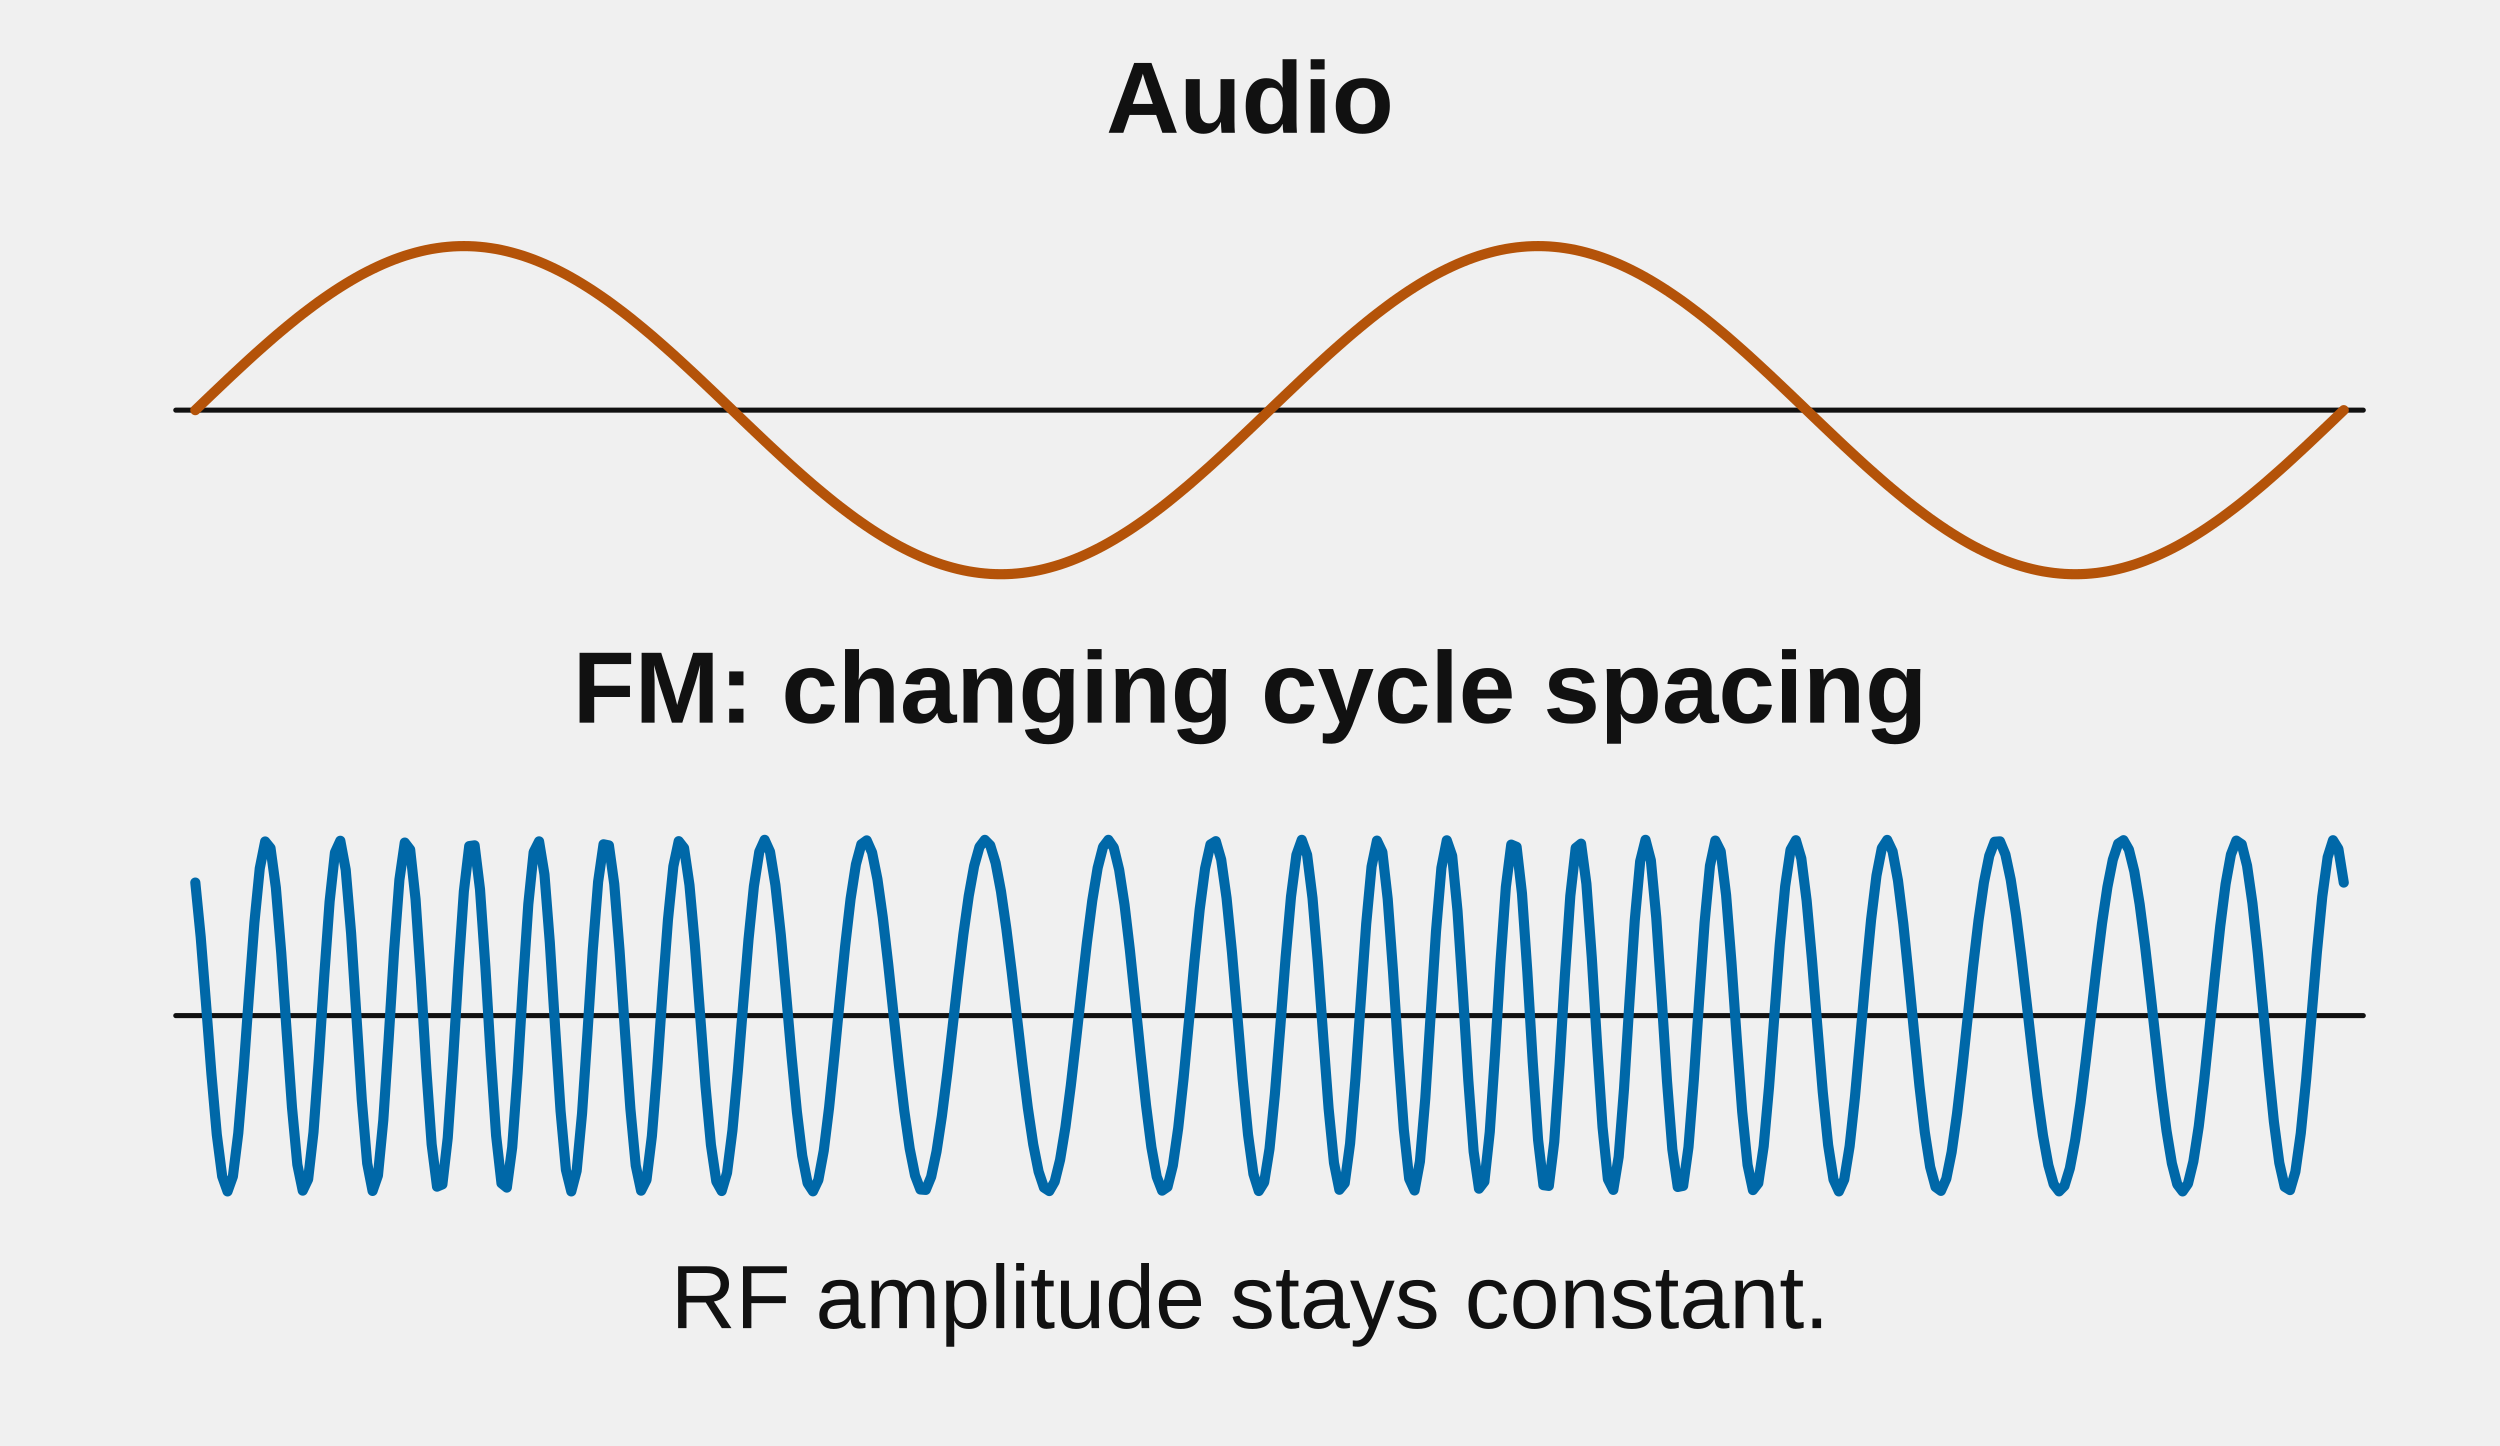
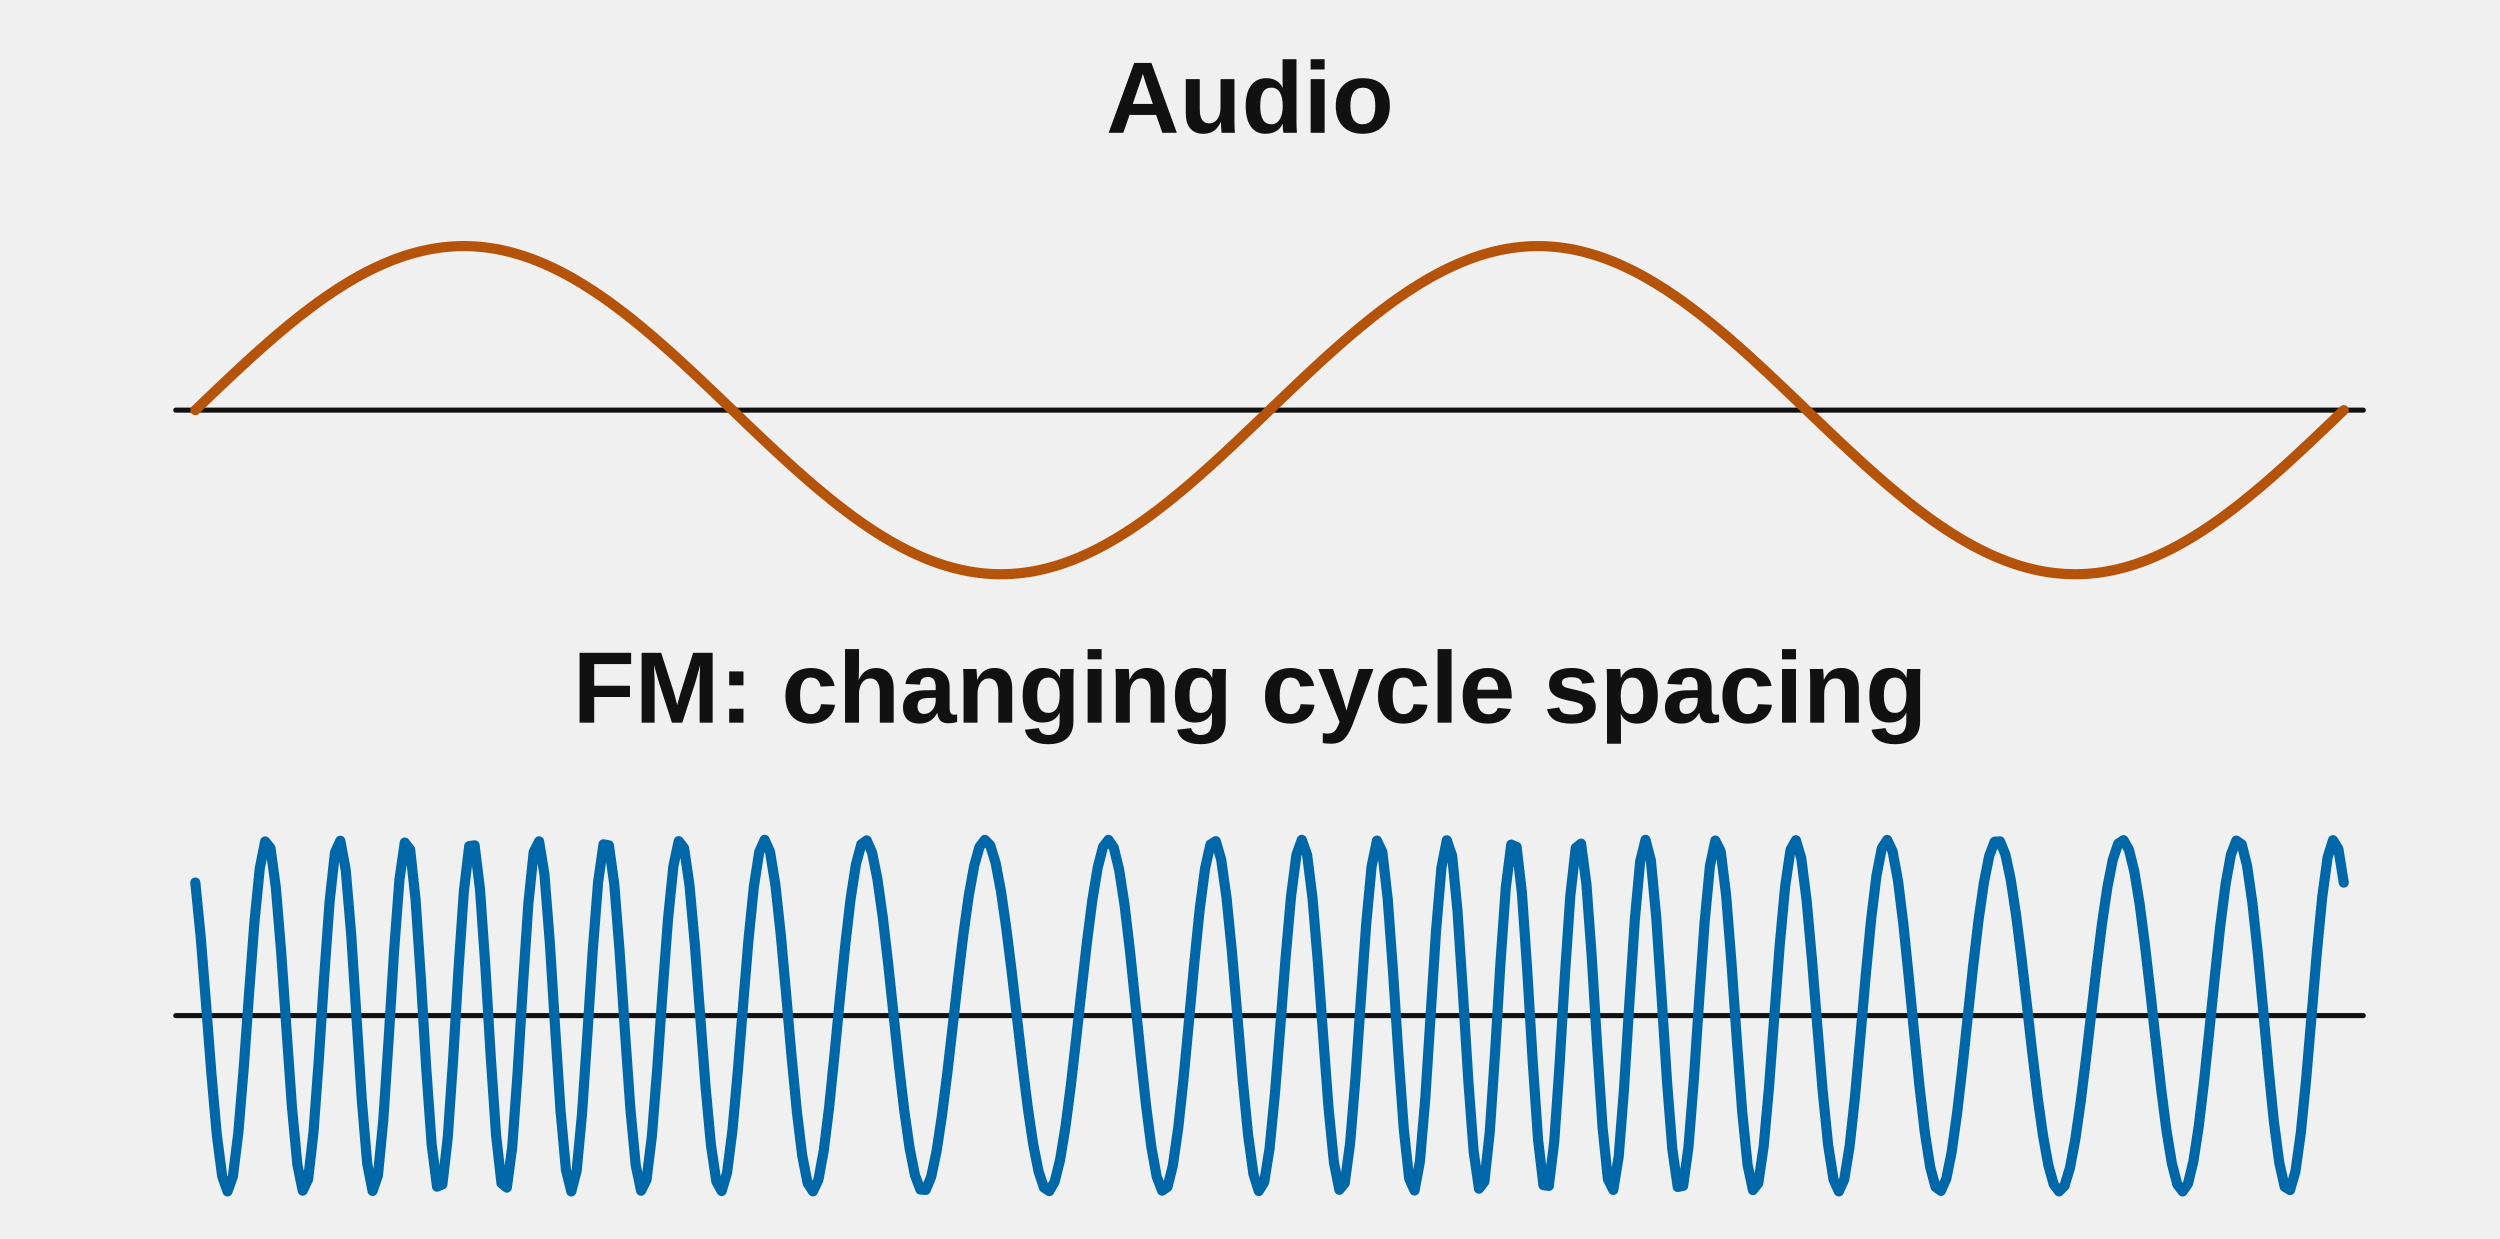
- <svg xmlns="http://www.w3.org/2000/svg" viewBox="0 0 640 370" width="640" height="370" role="img">
+ <svg xmlns="http://www.w3.org/2000/svg" viewBox="0 0 640 317" width="640" height="317" role="img">
  <defs>
    <marker id="arrow" viewBox="0 0 10 10" refX="9" refY="5" markerWidth="7" markerHeight="7" orient="auto-start-reverse">
      <path d="M 0 0 L 10 5 L 0 10 z" fill="#111" />
    </marker>
  </defs>
  <g fill="none" stroke="#111" stroke-width="2.6" stroke-linejoin="round" stroke-linecap="round">
    <text x="320" y="34" fill="#111" stroke="none" font-family="Arial, sans-serif" font-size="26" text-anchor="middle" font-weight="bold">Audio</text>
    <line x1="45" y1="105" x2="605" y2="105" stroke-width="1.3" />
    <polyline points="50.00,105.00 51.38,103.68 52.75,102.36 54.12,101.05 55.50,99.74 56.88,98.43 58.25,97.13 59.62,95.84 61.00,94.56 62.38,93.28 63.75,92.02 65.12,90.77 66.50,89.54 67.88,88.32 69.25,87.12 70.62,85.93 72.00,84.77 73.38,83.62 74.75,82.50 76.12,81.39 77.50,80.31 78.88,79.26 80.25,78.23 81.62,77.22 83.00,76.25 84.38,75.30 85.75,74.38 87.12,73.50 88.50,72.64 89.88,71.81 91.25,71.02 92.62,70.26 94.00,69.54 95.38,68.85 96.75,68.20 98.12,67.58 99.50,67.00 100.88,66.45 102.25,65.95 103.62,65.48 105.00,65.06 106.38,64.67 107.75,64.32 109.12,64.01 110.50,63.74 111.88,63.52 113.25,63.33 114.62,63.19 116.00,63.08 117.38,63.02 118.75,63.00 120.12,63.02 121.50,63.08 122.88,63.19 124.25,63.33 125.62,63.52 127.00,63.74 128.38,64.01 129.75,64.32 131.12,64.67 132.50,65.06 133.88,65.48 135.25,65.95 136.62,66.45 138.00,67.00 139.38,67.58 140.75,68.20 142.12,68.85 143.50,69.54 144.88,70.26 146.25,71.02 147.62,71.81 149.00,72.64 150.38,73.50 151.75,74.38 153.12,75.30 154.50,76.25 155.88,77.22 157.25,78.23 158.62,79.26 160.00,80.31 161.38,81.39 162.75,82.50 164.12,83.62 165.50,84.77 166.88,85.93 168.25,87.12 169.62,88.32 171.00,89.54 172.38,90.77 173.75,92.02 175.12,93.28 176.50,94.56 177.88,95.84 179.25,97.13 180.62,98.43 182.00,99.74 183.38,101.05 184.75,102.36 186.12,103.68 187.50,105.00 188.88,106.32 190.25,107.64 191.62,108.95 193.00,110.26 194.38,111.57 195.75,112.87 197.12,114.16 198.50,115.44 199.88,116.72 201.25,117.98 202.62,119.23 204.00,120.46 205.37,121.68 206.75,122.88 208.12,124.07 209.50,125.23 210.88,126.38 212.25,127.50 213.62,128.61 215.00,129.69 216.38,130.74 217.75,131.77 219.12,132.78 220.50,133.75 221.88,134.70 223.25,135.62 224.62,136.50 226.00,137.36 227.38,138.19 228.75,138.98 230.12,139.74 231.50,140.46 232.88,141.15 234.25,141.80 235.62,142.42 237.00,143.00 238.38,143.55 239.75,144.05 241.12,144.52 242.50,144.94 243.88,145.33 245.25,145.68 246.62,145.99 248.00,146.26 249.38,146.48 250.75,146.67 252.12,146.81 253.50,146.92 254.88,146.98 256.25,147.00 257.62,146.98 259.00,146.92 260.38,146.81 261.75,146.67 263.12,146.48 264.50,146.26 265.88,145.99 267.25,145.68 268.62,145.33 270.00,144.94 271.38,144.52 272.75,144.05 274.12,143.55 275.50,143.00 276.88,142.42 278.25,141.80 279.62,141.15 281.00,140.46 282.38,139.74 283.75,138.98 285.12,138.19 286.50,137.36 287.88,136.50 289.25,135.62 290.62,134.70 292.00,133.75 293.38,132.78 294.75,131.77 296.12,130.74 297.50,129.69 298.88,128.61 300.25,127.50 301.62,126.38 303.00,125.23 304.38,124.07 305.75,122.88 307.12,121.68 308.50,120.46 309.88,119.23 311.25,117.98 312.62,116.72 314.00,115.44 315.38,114.16 316.75,112.87 318.12,111.57 319.50,110.26 320.88,108.95 322.25,107.64 323.62,106.32 325.00,105.00 326.37,103.68 327.75,102.36 329.12,101.05 330.50,99.74 331.88,98.43 333.25,97.13 334.62,95.84 336.00,94.56 337.38,93.28 338.75,92.02 340.12,90.77 341.50,89.54 342.88,88.32 344.25,87.12 345.62,85.93 347.00,84.77 348.38,83.62 349.75,82.50 351.12,81.39 352.50,80.31 353.88,79.26 355.25,78.23 356.62,77.22 358.00,76.25 359.38,75.30 360.75,74.38 362.12,73.50 363.50,72.64 364.88,71.81 366.25,71.02 367.62,70.26 369.00,69.54 370.38,68.85 371.75,68.20 373.12,67.58 374.50,67.00 375.88,66.45 377.25,65.95 378.62,65.48 380.00,65.06 381.38,64.67 382.75,64.32 384.12,64.01 385.50,63.74 386.88,63.52 388.25,63.33 389.62,63.19 391.00,63.08 392.38,63.02 393.75,63.00 395.12,63.02 396.50,63.08 397.88,63.19 399.25,63.33 400.62,63.52 402.00,63.74 403.38,64.01 404.75,64.32 406.12,64.67 407.50,65.06 408.88,65.48 410.25,65.95 411.62,66.45 413.00,67.00 414.38,67.58 415.75,68.20 417.12,68.85 418.50,69.54 419.88,70.26 421.25,71.02 422.62,71.81 424.00,72.64 425.38,73.50 426.75,74.38 428.12,75.30 429.50,76.25 430.88,77.22 432.25,78.23 433.62,79.26 435.00,80.31 436.38,81.39 437.75,82.50 439.12,83.62 440.50,84.77 441.88,85.93 443.25,87.12 444.62,88.32 446.00,89.54 447.38,90.77 448.75,92.02 450.12,93.28 451.50,94.56 452.88,95.84 454.25,97.13 455.62,98.43 457.00,99.74 458.38,101.05 459.75,102.36 461.13,103.68 462.50,105.00 463.87,106.32 465.25,107.64 466.62,108.95 468.00,110.26 469.38,111.57 470.75,112.87 472.12,114.16 473.50,115.44 474.88,116.72 476.25,117.98 477.62,119.23 479.00,120.46 480.38,121.68 481.75,122.88 483.12,124.07 484.50,125.23 485.88,126.38 487.25,127.50 488.62,128.61 490.00,129.69 491.38,130.74 492.75,131.77 494.12,132.78 495.50,133.75 496.88,134.70 498.25,135.62 499.62,136.50 501.00,137.36 502.38,138.19 503.75,138.98 505.12,139.74 506.50,140.46 507.88,141.15 509.25,141.80 510.62,142.42 512.00,143.00 513.38,143.55 514.75,144.05 516.12,144.52 517.50,144.94 518.88,145.33 520.25,145.68 521.62,145.99 523.00,146.26 524.38,146.48 525.75,146.67 527.12,146.81 528.50,146.92 529.88,146.98 531.25,147.00 532.62,146.98 534.00,146.92 535.38,146.81 536.75,146.67 538.12,146.48 539.50,146.26 540.88,145.99 542.25,145.68 543.62,145.33 545.00,144.94 546.38,144.52 547.75,144.05 549.12,143.55 550.50,143.00 551.88,142.42 553.25,141.80 554.62,141.15 556.00,140.46 557.38,139.74 558.75,138.98 560.12,138.19 561.50,137.36 562.88,136.50 564.25,135.62 565.62,134.70 567.00,133.75 568.38,132.78 569.75,131.77 571.12,130.74 572.50,129.69 573.88,128.61 575.25,127.50 576.62,126.38 578.00,125.23 579.38,124.07 580.75,122.88 582.12,121.68 583.50,120.46 584.88,119.23 586.25,117.98 587.62,116.72 589.00,115.44 590.38,114.16 591.75,112.87 593.12,111.57 594.50,110.26 595.88,108.95 597.25,107.64 598.62,106.32 600.00,105.00" stroke="#b45309" />
    <text x="320" y="185" fill="#111" stroke="none" font-family="Arial, sans-serif" font-size="26" text-anchor="middle" font-weight="bold">FM: changing cycle spacing</text>
    <line x1="45" y1="260" x2="605" y2="260" stroke-width="1.3" />
    <polyline points="50.00,225.94 51.38,239.87 52.75,257.07 54.12,274.90 55.50,290.47 56.88,301.15 58.25,305.00 59.62,301.16 61.00,290.10 62.38,273.59 63.75,254.49 65.12,236.24 66.50,222.30 67.88,215.42 69.25,217.11 70.62,227.25 72.00,243.99 73.38,264.10 74.75,283.51 76.12,298.14 77.50,304.80 78.88,301.89 80.25,289.87 81.62,271.20 83.00,249.93 84.38,230.81 85.75,218.24 87.12,215.24 88.50,222.66 89.88,238.90 91.25,260.23 92.62,281.60 94.00,297.82 95.38,304.88 96.75,300.92 98.12,286.80 99.50,265.94 100.88,243.52 102.25,225.21 103.62,215.70 105.00,217.50 106.38,230.22 107.75,250.65 109.12,273.54 110.50,292.94 111.88,303.78 113.25,303.20 114.62,291.30 116.00,271.18 117.38,248.12 118.75,228.18 120.12,216.60 121.50,216.41 122.88,227.67 124.25,247.39 125.62,270.39 127.00,290.66 128.38,302.92 129.75,304.02 131.12,293.73 132.50,274.78 133.88,252.08 135.25,231.46 136.62,218.13 138.00,215.39 139.38,223.85 140.75,241.27 142.12,263.27 143.50,284.38 144.88,299.48 146.25,305.00 147.62,299.74 149.00,285.11 150.38,264.66 151.75,243.23 153.12,225.75 154.50,216.14 155.88,216.42 157.25,226.34 158.62,243.57 160.00,264.25 161.38,283.88 162.75,298.37 164.12,304.81 165.50,302.06 166.88,290.86 168.25,273.63 169.62,253.87 171.00,235.43 172.38,221.78 173.75,215.34 175.12,217.10 176.50,226.55 177.88,241.81 179.25,260.10 180.62,278.20 182.00,293.11 183.38,302.46 184.75,304.90 186.12,300.25 187.50,289.41 188.88,274.23 190.25,257.07 191.62,240.51 193.00,226.89 194.38,218.03 195.75,215.00 197.12,218.04 198.50,226.55 199.88,239.28 201.25,254.49 202.62,270.23 204.00,284.57 205.37,295.86 206.75,302.89 208.12,304.98 209.50,302.06 210.88,294.59 212.25,283.51 213.62,270.08 215.00,255.75 216.38,241.99 217.75,230.13 219.12,221.26 220.50,216.14 221.88,215.14 223.25,218.24 224.62,225.06 226.00,234.89 227.38,246.82 228.75,259.77 230.12,272.65 231.50,284.38 232.88,294.05 234.25,300.92 235.62,304.51 237.00,304.61 238.38,301.26 239.75,294.79 241.12,285.73 242.50,274.78 243.88,262.79 245.25,250.65 246.62,239.22 248.00,229.34 249.38,221.69 250.75,216.80 252.12,215.01 253.50,216.41 254.88,220.91 256.25,228.18 257.62,237.71 259.00,248.82 260.38,260.73 261.75,272.61 263.12,283.61 264.50,292.94 265.88,299.92 267.25,304.02 268.62,304.91 270.00,302.50 271.38,296.92 272.75,288.54 274.12,277.96 275.50,265.94 276.88,253.39 278.25,241.27 279.62,230.57 281.00,222.18 282.38,216.81 283.75,215.00 285.12,216.97 286.50,222.66 287.88,231.64 289.25,243.23 290.62,256.42 292.00,270.07 293.38,282.90 294.75,293.66 296.12,301.24 297.50,304.80 298.88,303.86 300.25,298.37 301.62,288.79 303.00,276.01 304.38,261.34 305.75,246.37 307.12,232.81 308.50,222.30 309.88,216.18 311.25,215.34 312.62,220.05 314.00,229.90 315.38,243.75 316.75,259.90 318.12,276.23 319.50,290.47 320.88,300.56 322.25,304.90 323.62,302.69 325.00,294.06 326.37,280.13 327.75,262.93 329.12,245.10 330.50,229.53 331.88,218.85 333.25,215.00 334.62,218.84 336.00,229.90 337.38,246.41 338.75,265.51 340.12,283.76 341.50,297.70 342.88,304.58 344.25,302.89 345.62,292.75 347.00,276.01 348.38,255.90 349.75,236.49 351.12,221.86 352.50,215.20 353.88,218.11 355.25,230.13 356.62,248.80 358.00,270.07 359.38,289.19 360.75,301.76 362.12,304.76 363.50,297.34 364.88,281.10 366.25,259.77 367.62,238.40 369.00,222.18 370.38,215.12 371.75,219.08 373.12,233.20 374.50,254.06 375.88,276.48 377.25,294.79 378.62,304.30 380.00,302.50 381.38,289.78 382.75,269.35 384.12,246.46 385.50,227.06 386.88,216.22 388.25,216.80 389.62,228.70 391.00,248.82 392.38,271.88 393.75,291.82 395.12,303.40 396.50,303.59 397.88,292.33 399.25,272.61 400.62,249.61 402.00,229.34 403.38,217.08 404.75,215.98 406.12,226.27 407.50,245.22 408.88,267.92 410.25,288.54 411.62,301.87 413.00,304.61 414.38,296.15 415.75,278.73 417.12,256.73 418.50,235.62 419.88,220.52 421.25,215.00 422.62,220.26 424.00,234.89 425.38,255.34 426.75,276.77 428.12,294.25 429.50,303.86 430.88,303.58 432.25,293.66 433.62,276.43 435.00,255.75 436.38,236.12 437.75,221.63 439.12,215.19 440.50,217.94 441.88,229.14 443.25,246.37 444.62,266.13 446.00,284.57 447.38,298.22 448.75,304.66 450.12,302.90 451.50,293.45 452.88,278.19 454.25,259.90 455.62,241.80 457.00,226.89 458.38,217.54 459.75,215.10 461.13,219.75 462.50,230.59 463.87,245.77 465.25,262.93 466.62,279.49 468.00,293.11 469.38,301.97 470.75,305.00 472.12,301.96 473.50,293.45 474.88,280.72 476.25,265.51 477.62,249.77 479.00,235.43 480.38,224.14 481.75,217.11 483.12,215.02 484.50,217.94 485.88,225.41 487.25,236.49 488.62,249.92 490.00,264.25 491.38,278.01 492.75,289.87 494.12,298.74 495.50,303.86 496.88,304.86 498.25,301.76 499.62,294.94 501.00,285.11 502.38,273.18 503.75,260.23 505.12,247.35 506.50,235.62 507.88,225.95 509.25,219.08 510.62,215.49 512.00,215.39 513.38,218.74 514.75,225.21 516.12,234.27 517.50,245.22 518.88,257.21 520.25,269.35 521.62,280.78 523.00,290.66 524.38,298.31 525.75,303.20 527.12,304.99 528.50,303.59 529.88,299.09 531.25,291.82 532.62,282.29 534.00,271.18 535.38,259.27 536.75,247.39 538.12,236.39 539.50,227.06 540.88,220.08 542.25,215.98 543.62,215.09 545.00,217.50 546.38,223.08 547.75,231.46 549.12,242.04 550.50,254.06 551.88,266.61 553.25,278.73 554.62,289.43 556.00,297.82 557.38,303.19 558.75,305.00 560.12,303.03 561.50,297.34 562.88,288.36 564.25,276.77 565.62,263.58 567.00,249.93 568.38,237.10 569.75,226.34 571.12,218.76 572.50,215.20 573.88,216.14 575.25,221.63 576.62,231.21 578.00,243.99 579.38,258.66 580.75,273.63 582.12,287.19 583.50,297.70 584.88,303.82 586.25,304.66 587.62,299.95 589.00,290.10 590.38,276.25 591.75,260.10 593.12,243.77 594.50,229.53 595.88,219.44 597.25,215.10 598.62,217.31 600.00,225.94" stroke="#0068a8" />
-     <text x="320" y="340" fill="#111" stroke="none" font-family="Arial, sans-serif" font-size="23" text-anchor="middle">RF amplitude stays constant.</text>
  </g>
  <style id="figure-theme">
  @media screen and (prefers-color-scheme: dark) {
    [fill="white"] { fill: #000000; }
    [fill="#111"] { fill: #e9eef4; }
    [stroke="#111"] { stroke: #e9eef4; }
    [stroke="#0068a8"] { stroke: #79c6ff; }
    [stroke="#b45309"] { stroke: #ffc078; }
  }
</style>
</svg>
